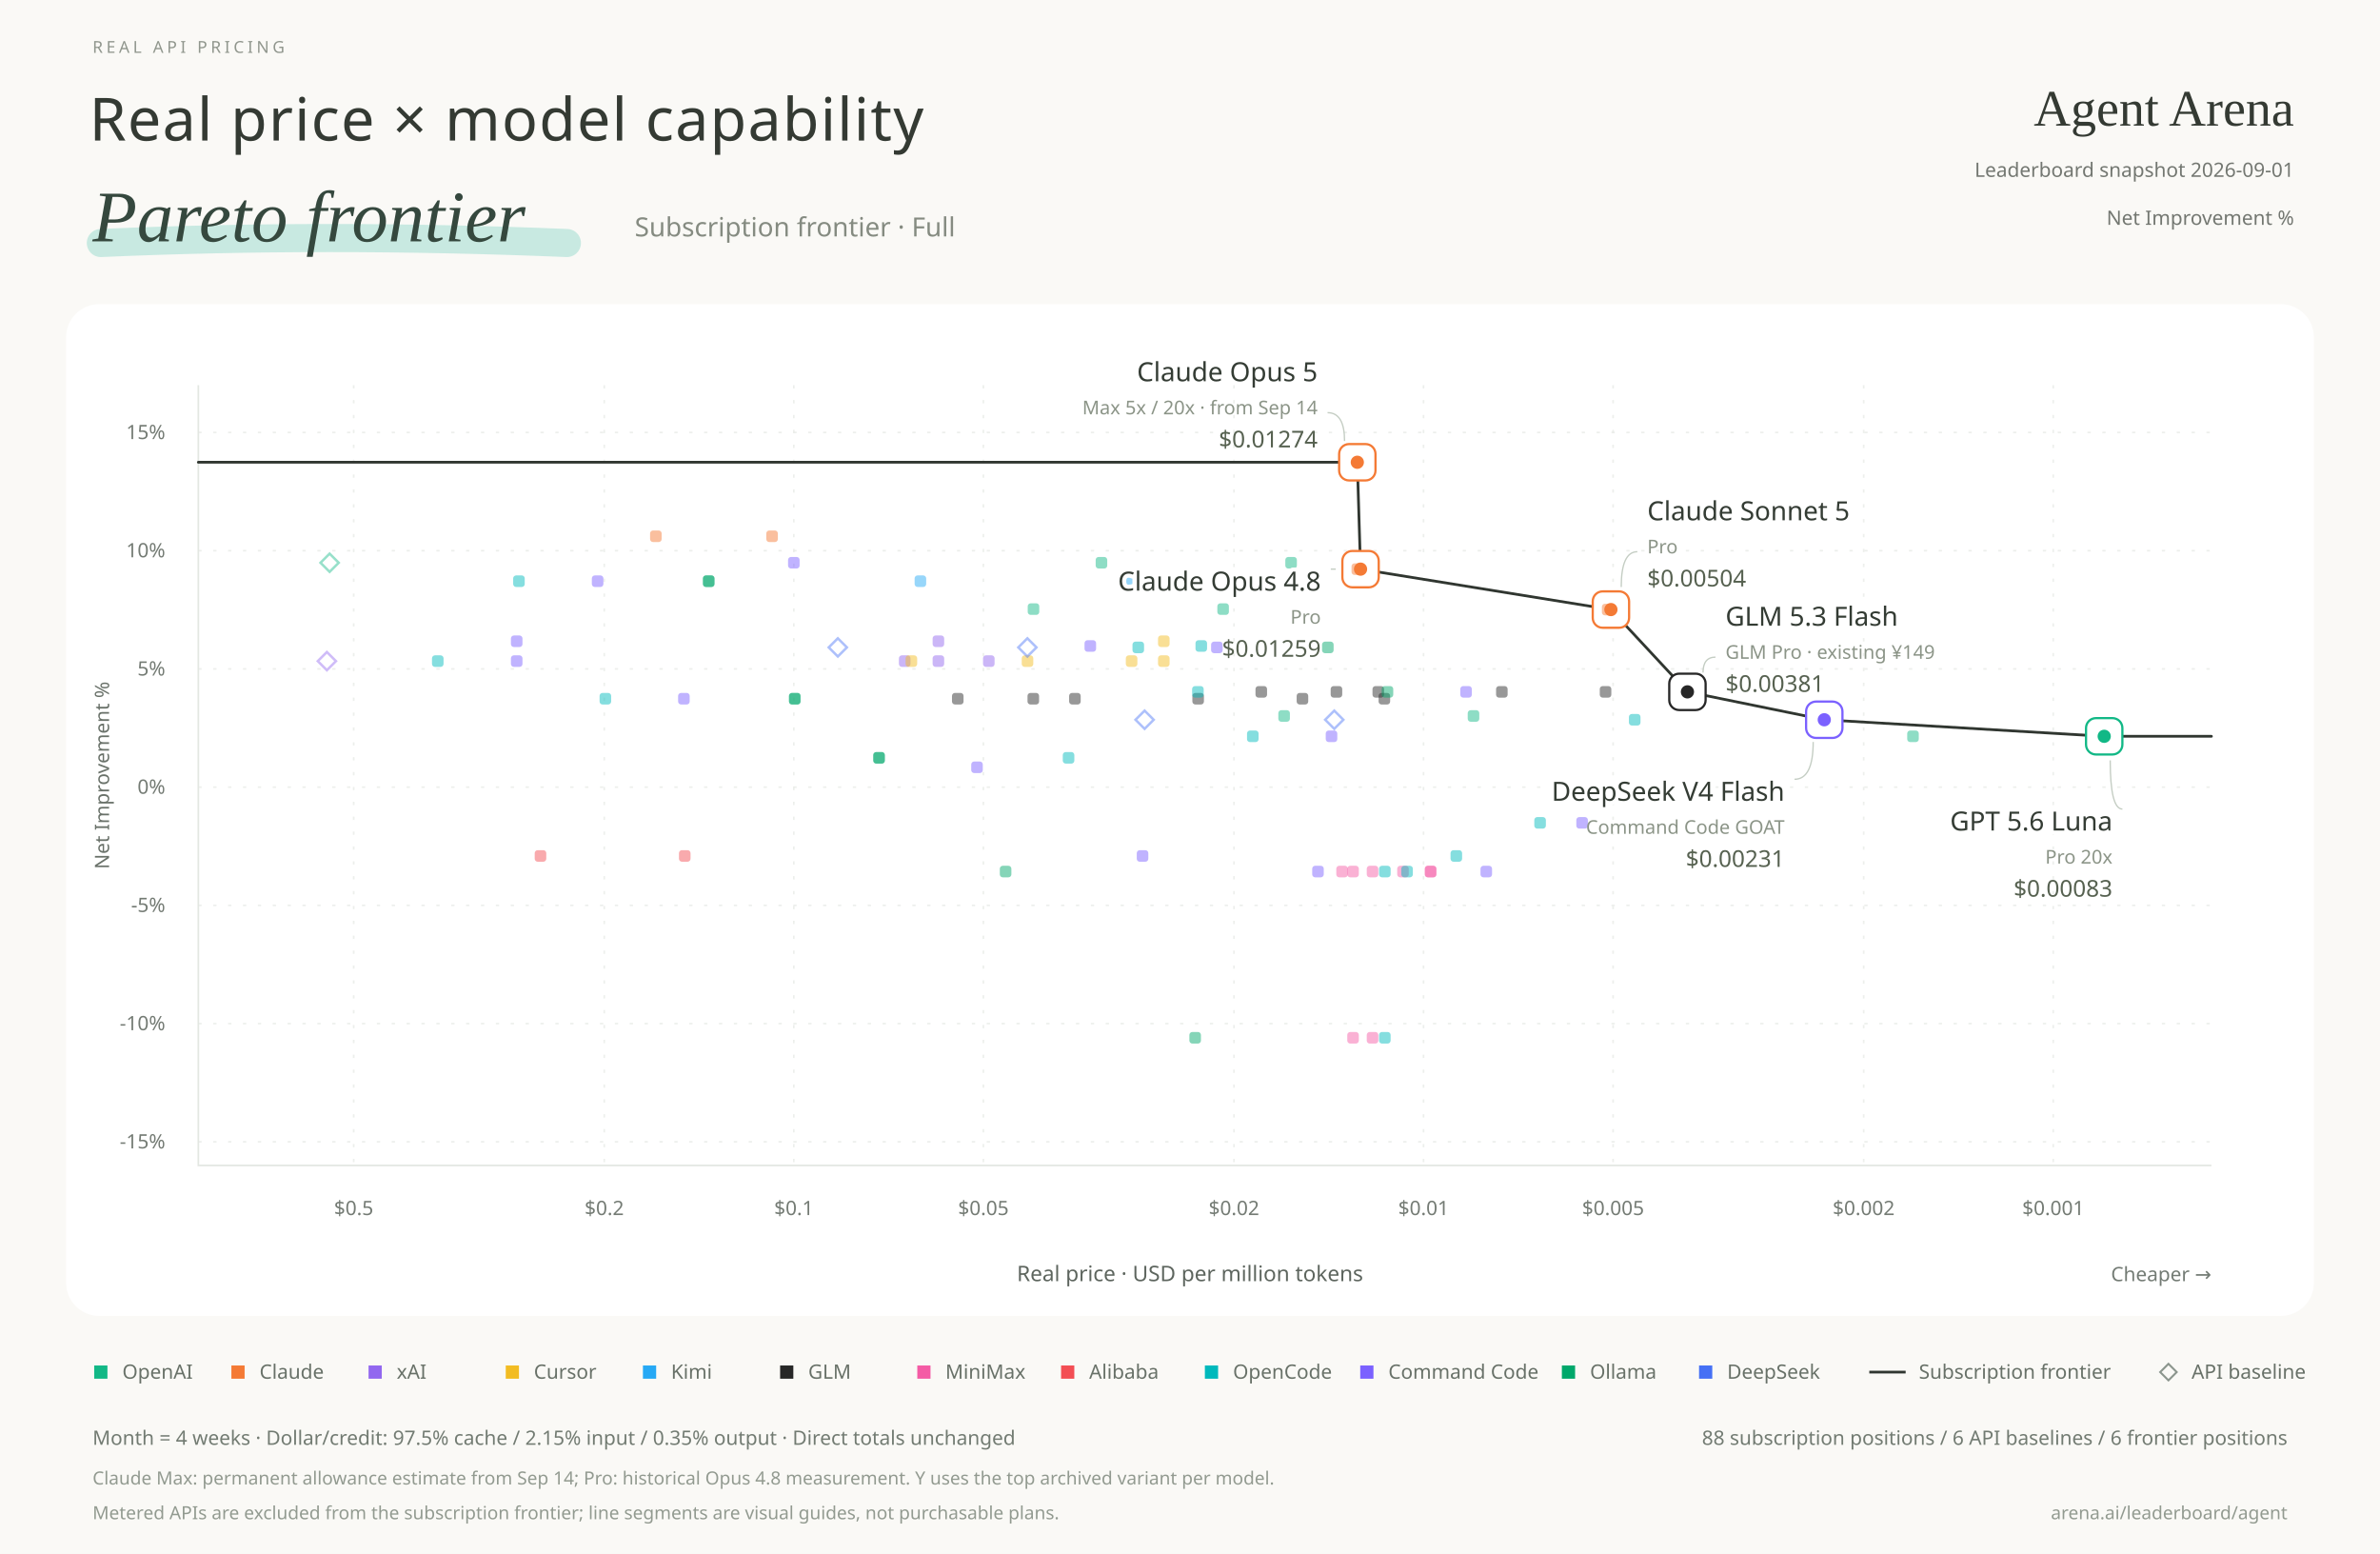
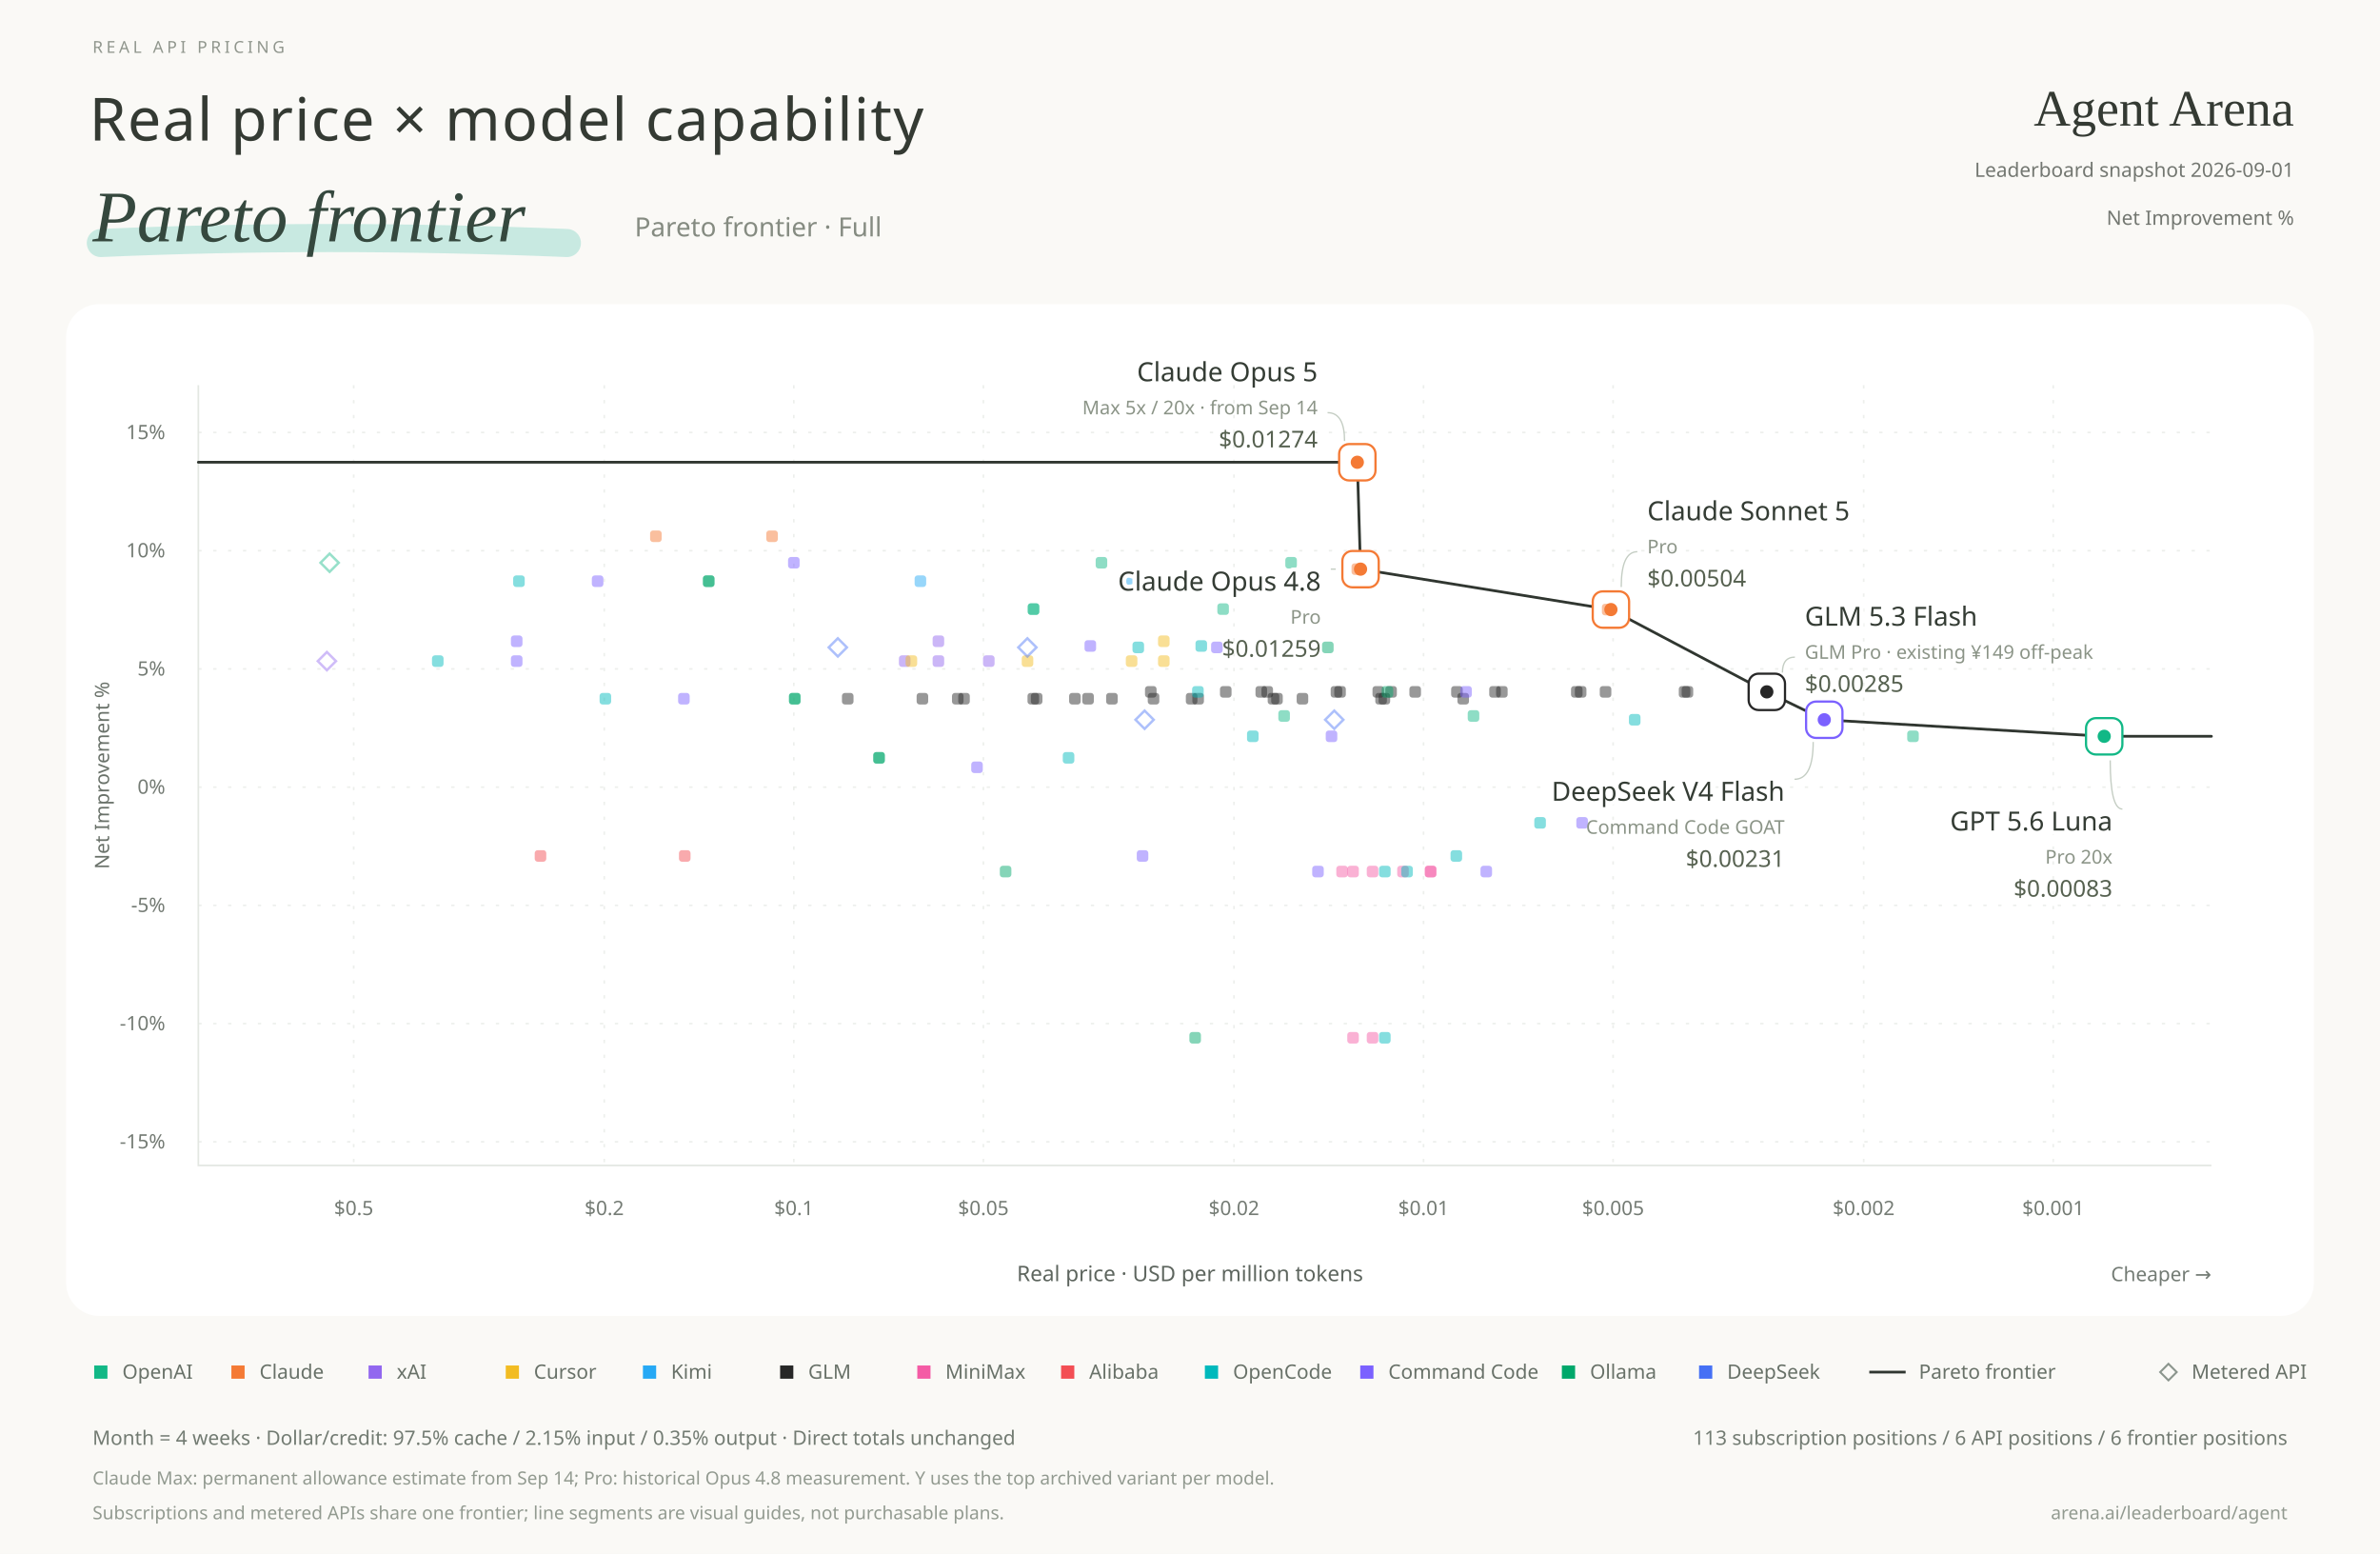
<svg xmlns="http://www.w3.org/2000/svg" width="1440" height="940" viewBox="0 0 1440 940" role="img" aria-labelledby="title desc">
  <style>text{font-family:"Microsoft YaHei","Segoe UI",sans-serif} .serif{font-family:"Times New Roman",serif} .number{font-family:"Segoe UI",sans-serif;font-variant-numeric:tabular-nums} .label-name{paint-order:stroke;stroke:#fff;stroke-width:5px;stroke-linejoin:round} .point:hover{opacity:1}</style>
  <rect width="1440" height="940" fill="#FAF9F6" />
  <text x="56.000" y="32.000" font-size="10" fill="#90968D" text-anchor="start" font-weight="400" letter-spacing="2.1">REAL API PRICING</text>
  <text x="54.000" y="85.000" font-size="36" fill="#343A33" text-anchor="start" font-weight="300" letter-spacing=".8">Real price × model capability</text>
  <path d="M61 147 Q197 141 343 147" stroke="#9FDDD0" stroke-width="17" stroke-linecap="round" opacity=".55" fill="none" />
  <text x="56.000" y="146.000" font-size="44" fill="#35483E" text-anchor="start" font-weight="400" class="serif" font-style="italic">Pareto frontier</text>
-   <text x="384.000" y="143.000" font-size="16" fill="#858B81" text-anchor="start" font-weight="300">Subscription frontier · Full</text>
+   <text x="384.000" y="143.000" font-size="16" fill="#858B81" text-anchor="start" font-weight="300">Pareto frontier · Full</text>
  <text x="1388.000" y="76.000" font-size="31" fill="#343A33" text-anchor="end" font-weight="400" class="serif">Agent Arena</text>
  <text x="1388.000" y="107.000" font-size="12" fill="#737771" text-anchor="end" font-weight="400">Leaderboard snapshot  2026-09-01</text>
  <text x="1388.000" y="136.000" font-size="12" fill="#737771" text-anchor="end" font-weight="400">Net Improvement %</text>
  <rect x="40" y="184" width="1360" height="612" rx="20" fill="#FFFFFF" />
  <path d="M1242.299 233V705" stroke="#E8EBE7" stroke-dasharray="2 7" opacity=".8" />
  <text x="1242.299" y="735.000" font-size="12" fill="#747B74" text-anchor="middle" font-weight="400" class="number">$0.001</text>
  <path d="M1127.607 233V705" stroke="#E8EBE7" stroke-dasharray="2 7" opacity=".8" />
  <text x="1127.607" y="735.000" font-size="12" fill="#747B74" text-anchor="middle" font-weight="400" class="number">$0.002</text>
  <path d="M975.991 233V705" stroke="#E8EBE7" stroke-dasharray="2 7" opacity=".8" />
  <text x="975.991" y="735.000" font-size="12" fill="#747B74" text-anchor="middle" font-weight="400" class="number">$0.005</text>
  <path d="M861.299 233V705" stroke="#E8EBE7" stroke-dasharray="2 7" opacity=".8" />
  <text x="861.299" y="735.000" font-size="12" fill="#747B74" text-anchor="middle" font-weight="400" class="number">$0.01</text>
  <path d="M746.606 233V705" stroke="#E8EBE7" stroke-dasharray="2 7" opacity=".8" />
  <text x="746.606" y="735.000" font-size="12" fill="#747B74" text-anchor="middle" font-weight="400" class="number">$0.02</text>
  <path d="M594.991 233V705" stroke="#E8EBE7" stroke-dasharray="2 7" opacity=".8" />
  <text x="594.991" y="735.000" font-size="12" fill="#747B74" text-anchor="middle" font-weight="400" class="number">$0.05</text>
  <path d="M480.299 233V705" stroke="#E8EBE7" stroke-dasharray="2 7" opacity=".8" />
  <text x="480.299" y="735.000" font-size="12" fill="#747B74" text-anchor="middle" font-weight="400" class="number">$0.1</text>
  <path d="M365.606 233V705" stroke="#E8EBE7" stroke-dasharray="2 7" opacity=".8" />
  <text x="365.606" y="735.000" font-size="12" fill="#747B74" text-anchor="middle" font-weight="400" class="number">$0.2</text>
  <path d="M213.991 233V705" stroke="#E8EBE7" stroke-dasharray="2 7" opacity=".8" />
  <text x="213.991" y="735.000" font-size="12" fill="#747B74" text-anchor="middle" font-weight="400" class="number">$0.5</text>
  <path d="M120 690.697H1338" stroke="#E8EBE7" stroke-dasharray="2 7" opacity=".8" />
  <text x="100.000" y="694.697" font-size="12" fill="#747B74" text-anchor="end" font-weight="400" class="number">-15%</text>
  <path d="M120 619.182H1338" stroke="#E8EBE7" stroke-dasharray="2 7" opacity=".8" />
  <text x="100.000" y="623.182" font-size="12" fill="#747B74" text-anchor="end" font-weight="400" class="number">-10%</text>
  <path d="M120 547.667H1338" stroke="#E8EBE7" stroke-dasharray="2 7" opacity=".8" />
  <text x="100.000" y="551.667" font-size="12" fill="#747B74" text-anchor="end" font-weight="400" class="number">-5%</text>
  <path d="M120 476.152H1338" stroke="#E8EBE7" stroke-dasharray="2 7" opacity=".8" />
  <text x="100.000" y="480.152" font-size="12" fill="#747B74" text-anchor="end" font-weight="400" class="number">0%</text>
  <path d="M120 404.636H1338" stroke="#E8EBE7" stroke-dasharray="2 7" opacity=".8" />
  <text x="100.000" y="408.636" font-size="12" fill="#747B74" text-anchor="end" font-weight="400" class="number">5%</text>
  <path d="M120 333.121H1338" stroke="#E8EBE7" stroke-dasharray="2 7" opacity=".8" />
  <text x="100.000" y="337.121" font-size="12" fill="#747B74" text-anchor="end" font-weight="400" class="number">10%</text>
  <path d="M120 261.606H1338" stroke="#E8EBE7" stroke-dasharray="2 7" opacity=".8" />
  <text x="100.000" y="265.606" font-size="12" fill="#747B74" text-anchor="end" font-weight="400" class="number">15%</text>
  <path d="M120 233V705H1338" fill="none" stroke="#E3E7E2" />
  <text x="66.000" y="469.000" font-size="12" fill="#697169" text-anchor="middle" font-weight="400" transform="rotate(-90 66 469.0)">Net Improvement %</text>
  <text x="720.000" y="775.000" font-size="13" fill="#5D655E" text-anchor="middle" font-weight="400">Real price · USD per million tokens</text>
  <text x="1338.000" y="775.000" font-size="12" fill="#737B74" text-anchor="end" font-weight="400">Cheaper →</text>
-   <path id="frontier" d="M120.000,279.628 L821.229,279.628 L823.189,344.278 L974.673,368.736 L1020.966,418.510 L1103.763,435.388 L1273.130,445.400 L1338.000,445.400" fill="none" stroke="#303630" stroke-width="1.65" stroke-linecap="round" stroke-linejoin="round" />
+   <path id="frontier" d="M120.000,279.628 L821.229,279.628 L823.189,344.278 L974.673,368.736 L1069.003,418.510 L1103.763,435.388 L1273.130,445.400 L1338.000,445.400" fill="none" stroke="#303630" stroke-width="1.65" stroke-linecap="round" stroke-linejoin="round" />
  <g class="point" data-billing="subscription" data-frontier="false" data-price="0.03247" data-score="9.49" data-x="666.424" data-y="340.416" transform="translate(666.424 340.416)">
    <rect x="-3.5" y="-3.5" width="7" height="7" rx="1.8" fill="#12B886" opacity=".48" />
  </g>
  <g class="point" data-billing="subscription" data-frontier="false" data-price="0.01623" data-score="9.49" data-x="781.167" data-y="340.416" transform="translate(781.167 340.416)">
    <rect x="-3.5" y="-3.5" width="7" height="7" rx="1.8" fill="#12B886" opacity=".48" />
  </g>
  <g class="point" data-billing="subscription" data-frontier="true" data-price="0.01259" data-score="9.22" data-x="823.189" data-y="344.278" transform="translate(823.189 344.278)">
    <rect x="-11" y="-11" width="22" height="22" rx="6" fill="#FFF" stroke="#F47A35" stroke-width="1.35" />
    <circle r="4" fill="#F47A35" />
  </g>
  <g class="point" data-billing="subscription" data-frontier="true" data-price="0.01274" data-score="13.74" data-x="821.229" data-y="279.628" transform="translate(821.229 279.628)">
    <rect x="-11" y="-11" width="22" height="22" rx="6" fill="#FFF" stroke="#F47A35" stroke-width="1.35" />
    <circle r="4" fill="#F47A35" />
  </g>
  <g class="point" data-billing="subscription" data-frontier="false" data-price="0.05894" data-score="5.33" data-x="567.772" data-y="399.916" transform="translate(567.772 399.916)">
    <rect x="-3.5" y="-3.5" width="7" height="7" rx="1.8" fill="#9267EF" opacity=".48" />
  </g>
  <g class="point" data-billing="subscription" data-frontier="false" data-price="0.04902" data-score="5.33" data-x="598.267" data-y="399.916" transform="translate(598.267 399.916)">
    <rect x="-3.5" y="-3.5" width="7" height="7" rx="1.8" fill="#9267EF" opacity=".48" />
  </g>
  <g class="point" data-billing="subscription" data-frontier="false" data-price="0.06667" data-score="5.33" data-x="547.381" data-y="399.916" transform="translate(547.381 399.916)">
    <rect x="-3.5" y="-3.5" width="7" height="7" rx="1.8" fill="#9267EF" opacity=".48" />
  </g>
  <g class="point" data-billing="subscription" data-frontier="false" data-price="0.02585" data-score="5.33" data-x="704.151" data-y="399.916" transform="translate(704.151 399.916)">
    <rect x="-3.5" y="-3.5" width="7" height="7" rx="1.8" fill="#F2BC22" opacity=".48" />
  </g>
  <g class="point" data-billing="subscription" data-frontier="false" data-price="0.06506" data-score="5.33" data-x="551.426" data-y="399.916" transform="translate(551.426 399.916)">
    <rect x="-3.5" y="-3.5" width="7" height="7" rx="1.8" fill="#F2BC22" opacity=".48" />
  </g>
  <g class="point" data-billing="subscription" data-frontier="false" data-price="0.04255" data-score="5.33" data-x="621.688" data-y="399.916" transform="translate(621.688 399.916)">
    <rect x="-3.5" y="-3.5" width="7" height="7" rx="1.8" fill="#F2BC22" opacity=".48" />
  </g>
  <g class="point" data-billing="subscription" data-frontier="false" data-price="0.02908" data-score="5.33" data-x="684.669" data-y="399.916" transform="translate(684.669 399.916)">
    <rect x="-3.5" y="-3.5" width="7" height="7" rx="1.8" fill="#F2BC22" opacity=".48" />
  </g>
  <g class="point" data-billing="subscription" data-frontier="false" data-price="0.02529" data-score="8.71" data-x="707.775" data-y="351.572" transform="translate(707.775 351.572)">
    <rect x="-3.5" y="-3.5" width="7" height="7" rx="1.8" fill="#26A9F5" opacity=".48" />
  </g>
  <g class="point" data-billing="subscription" data-frontier="false" data-price="0.06295" data-score="8.71" data-x="556.881" data-y="351.572" transform="translate(556.881 351.572)">
    <rect x="-3.5" y="-3.5" width="7" height="7" rx="1.8" fill="#26A9F5" opacity=".48" />
  </g>
  <g class="point" data-billing="subscription" data-frontier="false" data-price="0.02961" data-score="8.71" data-x="681.681" data-y="351.572" transform="translate(681.681 351.572)">
    <rect x="-3.5" y="-3.5" width="7" height="7" rx="1.8" fill="#26A9F5" opacity=".48" />
  </g>
+   <g class="point" data-billing="subscription" data-frontier="false" data-price="0.08211" data-score="3.74" data-x="512.914" data-y="422.658" transform="translate(512.914 422.658)">
+     <rect x="-3.5" y="-3.5" width="7" height="7" rx="1.8" fill="#272727" opacity=".48" />
+   </g>
  <g class="point" data-billing="subscription" data-frontier="false" data-price="0.05491" data-score="3.74" data-x="579.492" data-y="422.658" transform="translate(579.492 422.658)">
    <rect x="-3.5" y="-3.5" width="7" height="7" rx="1.8" fill="#272727" opacity=".48" />
  </g>
+   <g class="point" data-billing="subscription" data-frontier="false" data-price="0.04115" data-score="3.74" data-x="627.224" data-y="422.658" transform="translate(627.224 422.658)">
+     <rect x="-3.5" y="-3.5" width="7" height="7" rx="1.8" fill="#272727" opacity=".48" />
+   </g>
+   <g class="point" data-billing="subscription" data-frontier="false" data-price="0.02711" data-score="4.03" data-x="696.276" data-y="418.510" transform="translate(696.276 418.510)">
+     <rect x="-3.5" y="-3.5" width="7" height="7" rx="1.8" fill="#272727" opacity=".48" />
+   </g>
  <g class="point" data-billing="subscription" data-frontier="false" data-price="0.0181" data-score="4.03" data-x="763.123" data-y="418.510" transform="translate(763.123 418.510)">
    <rect x="-3.5" y="-3.5" width="7" height="7" rx="1.8" fill="#272727" opacity=".48" />
  </g>
+   <g class="point" data-billing="subscription" data-frontier="false" data-price="0.01357" data-score="4.03" data-x="810.786" data-y="418.510" transform="translate(810.786 418.510)">
+     <rect x="-3.5" y="-3.5" width="7" height="7" rx="1.8" fill="#272727" opacity=".48" />
+   </g>
+   <g class="point" data-billing="subscription" data-frontier="false" data-price="0.0341" data-score="3.74" data-x="658.319" data-y="422.658" transform="translate(658.319 422.658)">
+     <rect x="-3.5" y="-3.5" width="7" height="7" rx="1.8" fill="#272727" opacity=".48" />
+   </g>
  <g class="point" data-billing="subscription" data-frontier="false" data-price="0.0228" data-score="3.74" data-x="724.926" data-y="422.658" transform="translate(724.926 422.658)">
    <rect x="-3.5" y="-3.5" width="7" height="7" rx="1.8" fill="#272727" opacity=".48" />
  </g>
+   <g class="point" data-billing="subscription" data-frontier="false" data-price="0.01709" data-score="3.74" data-x="772.624" data-y="422.658" transform="translate(772.624 422.658)">
+     <rect x="-3.5" y="-3.5" width="7" height="7" rx="1.8" fill="#272727" opacity=".48" />
+   </g>
+   <g class="point" data-billing="subscription" data-frontier="false" data-price="0.01126" data-score="4.03" data-x="841.663" data-y="418.510" transform="translate(841.663 418.510)">
+     <rect x="-3.5" y="-3.5" width="7" height="7" rx="1.8" fill="#272727" opacity=".48" />
+   </g>
  <g class="point" data-billing="subscription" data-frontier="false" data-price="0.00751" data-score="4.03" data-x="908.680" data-y="418.510" transform="translate(908.680 418.510)">
    <rect x="-3.5" y="-3.5" width="7" height="7" rx="1.8" fill="#272727" opacity=".48" />
  </g>
+   <g class="point" data-billing="subscription" data-frontier="false" data-price="0.00563" data-score="4.03" data-x="956.355" data-y="418.510" transform="translate(956.355 418.510)">
+     <rect x="-3.5" y="-3.5" width="7" height="7" rx="1.8" fill="#272727" opacity=".48" />
+   </g>
+   <g class="point" data-billing="subscription" data-frontier="false" data-price="0.06249" data-score="3.74" data-x="558.095" data-y="422.658" transform="translate(558.095 422.658)">
+     <rect x="-3.5" y="-3.5" width="7" height="7" rx="1.8" fill="#272727" opacity=".48" />
+   </g>
  <g class="point" data-billing="subscription" data-frontier="false" data-price="0.04166" data-score="3.74" data-x="625.186" data-y="422.658" transform="translate(625.186 422.658)">
    <rect x="-3.5" y="-3.5" width="7" height="7" rx="1.8" fill="#272727" opacity=".48" />
  </g>
+   <g class="point" data-billing="subscription" data-frontier="false" data-price="0.03125" data-score="3.74" data-x="672.761" data-y="422.658" transform="translate(672.761 422.658)">
+     <rect x="-3.5" y="-3.5" width="7" height="7" rx="1.8" fill="#272727" opacity=".48" />
+   </g>
+   <g class="point" data-billing="subscription" data-frontier="false" data-price="0.02061" data-score="4.03" data-x="741.635" data-y="418.510" transform="translate(741.635 418.510)">
+     <rect x="-3.5" y="-3.5" width="7" height="7" rx="1.8" fill="#272727" opacity=".48" />
+   </g>
  <g class="point" data-billing="subscription" data-frontier="false" data-price="0.01375" data-score="4.03" data-x="808.606" data-y="418.510" transform="translate(808.606 418.510)">
    <rect x="-3.5" y="-3.5" width="7" height="7" rx="1.8" fill="#272727" opacity=".48" />
  </g>
+   <g class="point" data-billing="subscription" data-frontier="false" data-price="0.01031" data-score="4.03" data-x="856.247" data-y="418.510" transform="translate(856.247 418.510)">
+     <rect x="-3.5" y="-3.5" width="7" height="7" rx="1.8" fill="#272727" opacity=".48" />
+   </g>
+   <g class="point" data-billing="subscription" data-frontier="false" data-price="0.01731" data-score="3.74" data-x="770.508" data-y="422.658" transform="translate(770.508 422.658)">
+     <rect x="-3.5" y="-3.5" width="7" height="7" rx="1.8" fill="#272727" opacity=".48" />
+   </g>
  <g class="point" data-billing="subscription" data-frontier="false" data-price="0.01154" data-score="3.74" data-x="837.598" data-y="422.658" transform="translate(837.598 422.658)">
    <rect x="-3.5" y="-3.5" width="7" height="7" rx="1.8" fill="#272727" opacity=".48" />
  </g>
-   <g class="point" data-billing="subscription" data-frontier="true" data-price="0.00381" data-score="4.03" data-x="1020.966" data-y="418.510" transform="translate(1020.966 418.510)">
+   <g class="point" data-billing="subscription" data-frontier="false" data-price="0.00865" data-score="3.74" data-x="885.296" data-y="422.658" transform="translate(885.296 422.658)">
+     <rect x="-3.5" y="-3.5" width="7" height="7" rx="1.8" fill="#272727" opacity=".48" />
+   </g>
+   <g class="point" data-billing="subscription" data-frontier="false" data-price="0.00571" data-score="4.03" data-x="954.021" data-y="418.510" transform="translate(954.021 418.510)">
+     <rect x="-3.5" y="-3.5" width="7" height="7" rx="1.8" fill="#272727" opacity=".48" />
+   </g>
+   <g class="point" data-billing="subscription" data-frontier="false" data-price="0.00381" data-score="4.03" data-x="1020.966" data-y="418.510" transform="translate(1020.966 418.510)">
+     <rect x="-3.5" y="-3.5" width="7" height="7" rx="1.8" fill="#272727" opacity=".48" />
+   </g>
+   <g class="point" data-billing="subscription" data-frontier="true" data-price="0.00285" data-score="4.03" data-x="1069.003" data-y="418.510" transform="translate(1069.003 418.510)">
    <rect x="-11" y="-11" width="22" height="22" rx="6" fill="#FFF" stroke="#272727" stroke-width="1.35" />
    <circle r="4" fill="#272727" />
  </g>
+   <g class="point" data-billing="subscription" data-frontier="false" data-price="0.05367" data-score="3.74" data-x="583.271" data-y="422.658" transform="translate(583.271 422.658)">
+     <rect x="-3.5" y="-3.5" width="7" height="7" rx="1.8" fill="#272727" opacity=".48" />
+   </g>
  <g class="point" data-billing="subscription" data-frontier="false" data-price="0.03578" data-score="3.74" data-x="650.362" data-y="422.658" transform="translate(650.362 422.658)">
    <rect x="-3.5" y="-3.5" width="7" height="7" rx="1.8" fill="#272727" opacity=".48" />
  </g>
+   <g class="point" data-billing="subscription" data-frontier="false" data-price="0.02684" data-score="3.74" data-x="697.933" data-y="422.658" transform="translate(697.933 422.658)">
+     <rect x="-3.5" y="-3.5" width="7" height="7" rx="1.8" fill="#272727" opacity=".48" />
+   </g>
+   <g class="point" data-billing="subscription" data-frontier="false" data-price="0.01771" data-score="4.03" data-x="766.728" data-y="418.510" transform="translate(766.728 418.510)">
+     <rect x="-3.5" y="-3.5" width="7" height="7" rx="1.8" fill="#272727" opacity=".48" />
+   </g>
  <g class="point" data-billing="subscription" data-frontier="false" data-price="0.0118" data-score="4.03" data-x="833.912" data-y="418.510" transform="translate(833.912 418.510)">
    <rect x="-3.5" y="-3.5" width="7" height="7" rx="1.8" fill="#272727" opacity=".48" />
  </g>
+   <g class="point" data-billing="subscription" data-frontier="false" data-price="0.00885" data-score="4.03" data-x="881.513" data-y="418.510" transform="translate(881.513 418.510)">
+     <rect x="-3.5" y="-3.5" width="7" height="7" rx="1.8" fill="#272727" opacity=".48" />
+   </g>
+   <g class="point" data-billing="subscription" data-frontier="false" data-price="0.02335" data-score="3.74" data-x="720.981" data-y="422.658" transform="translate(720.981 422.658)">
+     <rect x="-3.5" y="-3.5" width="7" height="7" rx="1.8" fill="#272727" opacity=".48" />
+   </g>
  <g class="point" data-billing="subscription" data-frontier="false" data-price="0.01557" data-score="3.74" data-x="788.037" data-y="422.658" transform="translate(788.037 422.658)">
    <rect x="-3.5" y="-3.5" width="7" height="7" rx="1.8" fill="#272727" opacity=".48" />
  </g>
+   <g class="point" data-billing="subscription" data-frontier="false" data-price="0.01168" data-score="3.74" data-x="835.603" data-y="422.658" transform="translate(835.603 422.658)">
+     <rect x="-3.5" y="-3.5" width="7" height="7" rx="1.8" fill="#272727" opacity=".48" />
+   </g>
+   <g class="point" data-billing="subscription" data-frontier="false" data-price="0.0077" data-score="4.03" data-x="904.546" data-y="418.510" transform="translate(904.546 418.510)">
+     <rect x="-3.5" y="-3.5" width="7" height="7" rx="1.8" fill="#272727" opacity=".48" />
+   </g>
  <g class="point" data-billing="subscription" data-frontier="false" data-price="0.00514" data-score="4.03" data-x="971.422" data-y="418.510" transform="translate(971.422 418.510)">
+     <rect x="-3.5" y="-3.5" width="7" height="7" rx="1.8" fill="#272727" opacity=".48" />
+   </g>
+   <g class="point" data-billing="subscription" data-frontier="false" data-price="0.00385" data-score="4.03" data-x="1019.238" data-y="418.510" transform="translate(1019.238 418.510)">
    <rect x="-3.5" y="-3.5" width="7" height="7" rx="1.8" fill="#272727" opacity=".48" />
  </g>
  <g class="point" data-billing="subscription" data-frontier="false" data-price="0.01205" data-score="-3.57" data-x="830.443" data-y="527.213" transform="translate(830.443 527.213)">
    <rect x="-3.5" y="-3.5" width="7" height="7" rx="1.8" fill="#F45BA5" opacity=".48" />
  </g>
  <g class="point" data-billing="subscription" data-frontier="false" data-price="0.00975" data-score="-3.57" data-x="865.488" data-y="527.213" transform="translate(865.488 527.213)">
    <rect x="-3.5" y="-3.5" width="7" height="7" rx="1.8" fill="#F45BA5" opacity=".48" />
  </g>
  <g class="point" data-billing="subscription" data-frontier="false" data-price="0.00974" data-score="-3.57" data-x="865.658" data-y="527.213" transform="translate(865.658 527.213)">
    <rect x="-3.5" y="-3.5" width="7" height="7" rx="1.8" fill="#F45BA5" opacity=".48" />
  </g>
  <g class="point" data-billing="subscription" data-frontier="false" data-price="0.01294" data-score="-3.57" data-x="818.652" data-y="527.213" transform="translate(818.652 527.213)">
    <rect x="-3.5" y="-3.5" width="7" height="7" rx="1.8" fill="#F45BA5" opacity=".48" />
  </g>
  <g class="point" data-billing="subscription" data-frontier="false" data-price="0.01078" data-score="-3.57" data-x="848.871" data-y="527.213" transform="translate(848.871 527.213)">
    <rect x="-3.5" y="-3.5" width="7" height="7" rx="1.8" fill="#F45BA5" opacity=".48" />
  </g>
  <g class="point" data-billing="subscription" data-frontier="false" data-price="0.01347" data-score="-3.57" data-x="812.010" data-y="527.213" transform="translate(812.010 527.213)">
    <rect x="-3.5" y="-3.5" width="7" height="7" rx="1.8" fill="#F45BA5" opacity=".48" />
  </g>
  <g class="point" data-billing="subscription" data-frontier="false" data-price="0.14901" data-score="-2.91" data-x="414.304" data-y="517.773" transform="translate(414.304 517.773)">
    <rect x="-3.5" y="-3.5" width="7" height="7" rx="1.8" fill="#F34E54" opacity=".48" />
  </g>
  <g class="point" data-billing="subscription" data-frontier="false" data-price="0.25253" data-score="-2.91" data-x="327.017" data-y="517.773" transform="translate(327.017 517.773)">
    <rect x="-3.5" y="-3.5" width="7" height="7" rx="1.8" fill="#F34E54" opacity=".48" />
  </g>
  <g class="point" data-billing="subscription" data-frontier="false" data-price="0.36765" data-score="5.33" data-x="264.868" data-y="399.916" transform="translate(264.868 399.916)">
    <rect x="-3.5" y="-3.5" width="7" height="7" rx="1.8" fill="#00B9BC" opacity=".48" />
  </g>
  <g class="point" data-billing="subscription" data-frontier="false" data-price="0.01867" data-score="2.15" data-x="757.993" data-y="445.400" transform="translate(757.993 445.400)">
    <rect x="-3.5" y="-3.5" width="7" height="7" rx="1.8" fill="#00B9BC" opacity=".48" />
  </g>
  <g class="point" data-billing="subscription" data-frontier="false" data-price="0.02282" data-score="4.03" data-x="724.781" data-y="418.510" transform="translate(724.781 418.510)">
    <rect x="-3.5" y="-3.5" width="7" height="7" rx="1.8" fill="#00B9BC" opacity=".48" />
  </g>
  <g class="point" data-billing="subscription" data-frontier="false" data-price="0.1992" data-score="3.74" data-x="366.269" data-y="422.658" transform="translate(366.269 422.658)">
    <rect x="-3.5" y="-3.5" width="7" height="7" rx="1.8" fill="#00B9BC" opacity=".48" />
  </g>
  <g class="point" data-billing="subscription" data-frontier="false" data-price="0.27322" data-score="8.71" data-x="313.987" data-y="351.572" transform="translate(313.987 351.572)">
    <rect x="-3.5" y="-3.5" width="7" height="7" rx="1.8" fill="#00B9BC" opacity=".48" />
  </g>
  <g class="point" data-billing="subscription" data-frontier="false" data-price="0.03662" data-score="1.24" data-x="646.522" data-y="458.416" transform="translate(646.522 458.416)">
    <rect x="-3.5" y="-3.5" width="7" height="7" rx="1.8" fill="#00B9BC" opacity=".48" />
  </g>
  <g class="point" data-billing="subscription" data-frontier="false" data-price="0.01062" data-score="-3.57" data-x="851.345" data-y="527.213" transform="translate(851.345 527.213)">
    <rect x="-3.5" y="-3.5" width="7" height="7" rx="1.8" fill="#00B9BC" opacity=".48" />
  </g>
  <g class="point" data-billing="subscription" data-frontier="false" data-price="0.01152" data-score="-3.57" data-x="837.885" data-y="527.213" transform="translate(837.885 527.213)">
    <rect x="-3.5" y="-3.5" width="7" height="7" rx="1.8" fill="#00B9BC" opacity=".48" />
  </g>
  <g class="point" data-billing="subscription" data-frontier="false" data-price="0.01152" data-score="-10.6" data-x="837.885" data-y="627.764" transform="translate(837.885 627.764)">
    <rect x="-3.5" y="-3.5" width="7" height="7" rx="1.8" fill="#00B9BC" opacity=".48" />
  </g>
  <g class="point" data-billing="subscription" data-frontier="false" data-price="0.00887" data-score="-2.91" data-x="881.140" data-y="517.773" transform="translate(881.140 517.773)">
    <rect x="-3.5" y="-3.5" width="7" height="7" rx="1.8" fill="#00B9BC" opacity=".48" />
  </g>
  <g class="point" data-billing="subscription" data-frontier="false" data-price="0.02838" data-score="5.91" data-x="688.701" data-y="391.621" transform="translate(688.701 391.621)">
    <rect x="-3.5" y="-3.5" width="7" height="7" rx="1.8" fill="#00B9BC" opacity=".48" />
  </g>
  <g class="point" data-billing="subscription" data-frontier="false" data-price="0.00462" data-score="2.85" data-x="989.070" data-y="435.388" transform="translate(989.070 435.388)">
    <rect x="-3.5" y="-3.5" width="7" height="7" rx="1.8" fill="#00B9BC" opacity=".48" />
  </g>
  <g class="point" data-billing="subscription" data-frontier="false" data-price="0.02254" data-score="5.97" data-x="726.823" data-y="390.762" transform="translate(726.823 390.762)">
    <rect x="-3.5" y="-3.5" width="7" height="7" rx="1.8" fill="#00B9BC" opacity=".48" />
  </g>
  <g class="point" data-billing="subscription" data-frontier="false" data-price="0.00653" data-score="-1.51" data-x="931.817" data-y="497.749" transform="translate(931.817 497.749)">
    <rect x="-3.5" y="-3.5" width="7" height="7" rx="1.8" fill="#00B9BC" opacity=".48" />
  </g>
  <g class="point" data-billing="subscription" data-frontier="false" data-price="0.1" data-score="9.49" data-x="480.299" data-y="340.416" transform="translate(480.299 340.416)">
    <rect x="-3.5" y="-3.5" width="7" height="7" rx="1.8" fill="#7B61FF" opacity=".48" />
  </g>
  <g class="point" data-billing="subscription" data-frontier="false" data-price="0.0056" data-score="-1.51" data-x="957.239" data-y="497.749" transform="translate(957.239 497.749)">
    <rect x="-3.5" y="-3.5" width="7" height="7" rx="1.8" fill="#7B61FF" opacity=".48" />
  </g>
  <g class="point" data-billing="subscription" data-frontier="true" data-price="0.00231" data-score="2.85" data-x="1103.763" data-y="435.388" transform="translate(1103.763 435.388)">
    <rect x="-11" y="-11" width="22" height="22" rx="6" fill="#FFF" stroke="#7B61FF" stroke-width="1.35" />
    <circle r="4" fill="#7B61FF" />
  </g>
  <g class="point" data-billing="subscription" data-frontier="false" data-price="0.01471" data-score="-3.57" data-x="797.438" data-y="527.213" transform="translate(797.438 527.213)">
    <rect x="-3.5" y="-3.5" width="7" height="7" rx="1.8" fill="#7B61FF" opacity=".48" />
  </g>
  <g class="point" data-billing="subscription" data-frontier="false" data-price="0.00856" data-score="4.03" data-x="887.026" data-y="418.510" transform="translate(887.026 418.510)">
    <rect x="-3.5" y="-3.5" width="7" height="7" rx="1.8" fill="#7B61FF" opacity=".48" />
  </g>
  <g class="point" data-billing="subscription" data-frontier="false" data-price="0.02794" data-score="-2.91" data-x="691.287" data-y="517.773" transform="translate(691.287 517.773)">
    <rect x="-3.5" y="-3.5" width="7" height="7" rx="1.8" fill="#7B61FF" opacity=".48" />
  </g>
  <g class="point" data-billing="subscription" data-frontier="false" data-price="0.02129" data-score="5.91" data-x="736.264" data-y="391.621" transform="translate(736.264 391.621)">
    <rect x="-3.5" y="-3.5" width="7" height="7" rx="1.8" fill="#7B61FF" opacity=".48" />
  </g>
  <g class="point" data-billing="subscription" data-frontier="false" data-price="0.014" data-score="2.15" data-x="805.624" data-y="445.400" transform="translate(805.624 445.400)">
    <rect x="-3.5" y="-3.5" width="7" height="7" rx="1.8" fill="#7B61FF" opacity=".48" />
  </g>
  <g class="point" data-billing="subscription" data-frontier="false" data-price="0.00795" data-score="-3.57" data-x="899.259" data-y="527.213" transform="translate(899.259 527.213)">
    <rect x="-3.5" y="-3.5" width="7" height="7" rx="1.8" fill="#7B61FF" opacity=".48" />
  </g>
  <g class="point" data-billing="subscription" data-frontier="false" data-price="0.03382" data-score="5.97" data-x="659.684" data-y="390.762" transform="translate(659.684 390.762)">
    <rect x="-3.5" y="-3.5" width="7" height="7" rx="1.8" fill="#7B61FF" opacity=".48" />
  </g>
  <g class="point" data-billing="subscription" data-frontier="false" data-price="0.14948" data-score="3.74" data-x="413.783" data-y="422.658" transform="translate(413.783 422.658)">
    <rect x="-3.5" y="-3.5" width="7" height="7" rx="1.8" fill="#7B61FF" opacity=".48" />
  </g>
  <g class="point" data-billing="subscription" data-frontier="false" data-price="0.20492" data-score="8.71" data-x="361.585" data-y="351.572" transform="translate(361.585 351.572)">
    <rect x="-3.5" y="-3.5" width="7" height="7" rx="1.8" fill="#7B61FF" opacity=".48" />
  </g>
  <g class="point" data-billing="subscription" data-frontier="false" data-price="0.27548" data-score="6.17" data-x="312.624" data-y="387.902" transform="translate(312.624 387.902)">
    <rect x="-3.5" y="-3.5" width="7" height="7" rx="1.8" fill="#7B61FF" opacity=".48" />
  </g>
  <g class="point" data-billing="subscription" data-frontier="false" data-price="0.27548" data-score="5.33" data-x="312.624" data-y="399.916" transform="translate(312.624 399.916)">
    <rect x="-3.5" y="-3.5" width="7" height="7" rx="1.8" fill="#7B61FF" opacity=".48" />
  </g>
  <g class="point" data-billing="subscription" data-frontier="false" data-price="0.05118" data-score="0.84" data-x="591.132" data-y="464.137" transform="translate(591.132 464.137)">
    <rect x="-3.5" y="-3.5" width="7" height="7" rx="1.8" fill="#7B61FF" opacity=".48" />
  </g>
  <g class="point" data-billing="subscription" data-frontier="false" data-price="0.01419" data-score="5.91" data-x="803.394" data-y="391.621" transform="translate(803.394 391.621)">
    <rect x="-3.5" y="-3.5" width="7" height="7" rx="1.8" fill="#00A86B" opacity=".48" />
  </g>
  <g class="point" data-billing="subscription" data-frontier="false" data-price="0.09965" data-score="3.74" data-x="480.879" data-y="422.658" transform="translate(480.879 422.658)">
    <rect x="-3.5" y="-3.5" width="7" height="7" rx="1.8" fill="#00A86B" opacity=".48" />
  </g>
  <g class="point" data-billing="subscription" data-frontier="false" data-price="0.01141" data-score="4.03" data-x="839.473" data-y="418.510" transform="translate(839.473 418.510)">
    <rect x="-3.5" y="-3.5" width="7" height="7" rx="1.8" fill="#00A86B" opacity=".48" />
  </g>
  <g class="point" data-billing="subscription" data-frontier="false" data-price="0.13652" data-score="8.71" data-x="428.789" data-y="351.572" transform="translate(428.789 351.572)">
    <rect x="-3.5" y="-3.5" width="7" height="7" rx="1.8" fill="#00A86B" opacity=".48" />
  </g>
  <g class="point" data-billing="subscription" data-frontier="false" data-price="0.07323" data-score="1.24" data-x="531.852" data-y="458.416" transform="translate(531.852 458.416)">
    <rect x="-3.5" y="-3.5" width="7" height="7" rx="1.8" fill="#00A86B" opacity=".48" />
  </g>
  <g class="point" data-billing="subscription" data-frontier="false" data-price="0.0461" data-score="-3.57" data-x="608.429" data-y="527.213" transform="translate(608.429 527.213)">
    <rect x="-3.5" y="-3.5" width="7" height="7" rx="1.8" fill="#00A86B" opacity=".48" />
  </g>
  <g class="point" data-billing="subscription" data-frontier="false" data-price="0.02305" data-score="-10.6" data-x="723.121" data-y="627.764" transform="translate(723.121 627.764)">
    <rect x="-3.5" y="-3.5" width="7" height="7" rx="1.8" fill="#00A86B" opacity=".48" />
  </g>
  <g class="point" data-billing="subscription" data-frontier="false" data-price="0.09967" data-score="3.74" data-x="480.846" data-y="422.658" transform="translate(480.846 422.658)">
    <rect x="-3.5" y="-3.5" width="7" height="7" rx="1.8" fill="#00A86B" opacity=".48" />
  </g>
  <g class="point" data-billing="subscription" data-frontier="false" data-price="0.1365" data-score="8.71" data-x="428.813" data-y="351.572" transform="translate(428.813 351.572)">
    <rect x="-3.5" y="-3.5" width="7" height="7" rx="1.8" fill="#00A86B" opacity=".48" />
  </g>
  <g class="point" data-billing="subscription" data-frontier="false" data-price="0.07322" data-score="1.24" data-x="531.875" data-y="458.416" transform="translate(531.875 458.416)">
    <rect x="-3.5" y="-3.5" width="7" height="7" rx="1.8" fill="#00A86B" opacity=".48" />
  </g>
  <g class="point" data-billing="subscription" data-frontier="false" data-price="0.01665" data-score="3.01" data-x="776.940" data-y="433.099" transform="translate(776.940 433.099)">
    <rect x="-3.5" y="-3.5" width="7" height="7" rx="1.8" fill="#12B886" opacity=".48" />
  </g>
  <g class="point" data-billing="subscription" data-frontier="false" data-price="0.00167" data-score="2.15" data-x="1157.444" data-y="445.400" transform="translate(1157.444 445.400)">
    <rect x="-3.5" y="-3.5" width="7" height="7" rx="1.8" fill="#12B886" opacity=".48" />
  </g>
+   <g class="point" data-billing="subscription" data-frontier="false" data-price="0.04162" data-score="7.53" data-x="625.345" data-y="368.450" transform="translate(625.345 368.450)">
+     <rect x="-3.5" y="-3.5" width="7" height="7" rx="1.8" fill="#12B886" opacity=".48" />
+   </g>
  <g class="point" data-billing="subscription" data-frontier="false" data-price="0.04163" data-score="7.53" data-x="625.305" data-y="368.450" transform="translate(625.305 368.450)">
    <rect x="-3.5" y="-3.5" width="7" height="7" rx="1.8" fill="#12B886" opacity=".48" />
  </g>
  <g class="point" data-billing="subscription" data-frontier="false" data-price="0.00833" data-score="3.01" data-x="891.533" data-y="433.099" transform="translate(891.533 433.099)">
    <rect x="-3.5" y="-3.5" width="7" height="7" rx="1.8" fill="#12B886" opacity=".48" />
  </g>
  <g class="point" data-billing="subscription" data-frontier="true" data-price="0.00083" data-score="2.15" data-x="1273.130" data-y="445.400" transform="translate(1273.130 445.400)">
    <rect x="-11" y="-11" width="22" height="22" rx="6" fill="#FFF" stroke="#12B886" stroke-width="1.35" />
    <circle r="4" fill="#12B886" />
  </g>
  <g class="point" data-billing="subscription" data-frontier="false" data-price="0.02081" data-score="7.53" data-x="740.037" data-y="368.450" transform="translate(740.037 368.450)">
    <rect x="-3.5" y="-3.5" width="7" height="7" rx="1.8" fill="#12B886" opacity=".48" />
  </g>
  <g class="point" data-billing="subscription" data-frontier="true" data-price="0.00504" data-score="7.51" data-x="974.673" data-y="368.736" transform="translate(974.673 368.736)">
    <rect x="-11" y="-11" width="22" height="22" rx="6" fill="#FFF" stroke="#F47A35" stroke-width="1.35" />
    <circle r="4" fill="#F47A35" />
  </g>
  <g class="point" data-billing="subscription" data-frontier="false" data-price="0.0051" data-score="7.51" data-x="972.715" data-y="368.736" transform="translate(972.715 368.736)">
    <rect x="-3.5" y="-3.5" width="7" height="7" rx="1.8" fill="#F47A35" opacity=".48" />
  </g>
  <g class="point" data-billing="subscription" data-frontier="false" data-price="0.01274" data-score="9.22" data-x="821.229" data-y="344.278" transform="translate(821.229 344.278)">
    <rect x="-3.5" y="-3.5" width="7" height="7" rx="1.8" fill="#F47A35" opacity=".48" />
  </g>
-   <g class="point" data-billing="subscription" data-frontier="false" data-price="0.16561" data-score="10.61" data-x="396.827" data-y="324.396" transform="translate(396.827 324.396)">
+   <g class="point" data-billing="subscription" data-frontier="false" data-price="0.1656" data-score="10.61" data-x="396.837" data-y="324.396" transform="translate(396.837 324.396)">
    <rect x="-3.5" y="-3.5" width="7" height="7" rx="1.8" fill="#F47A35" opacity=".48" />
  </g>
  <g class="point" data-billing="subscription" data-frontier="false" data-price="0.10828" data-score="10.61" data-x="467.136" data-y="324.396" transform="translate(467.136 324.396)">
    <rect x="-3.5" y="-3.5" width="7" height="7" rx="1.8" fill="#F47A35" opacity=".48" />
  </g>
  <g class="point" data-billing="subscription" data-frontier="false" data-price="0.02585" data-score="6.17" data-x="704.151" data-y="387.902" transform="translate(704.151 387.902)">
    <rect x="-3.5" y="-3.5" width="7" height="7" rx="1.8" fill="#F2BC22" opacity=".48" />
  </g>
  <g class="point" data-billing="subscription" data-frontier="false" data-price="0.05894" data-score="6.17" data-x="567.772" data-y="387.902" transform="translate(567.772 387.902)">
    <rect x="-3.5" y="-3.5" width="7" height="7" rx="1.8" fill="#9267EF" opacity=".48" />
  </g>
  <g class="point" data-billing="subscription" data-frontier="false" data-price="0.01205" data-score="-10.6" data-x="830.443" data-y="627.764" transform="translate(830.443 627.764)">
    <rect x="-3.5" y="-3.5" width="7" height="7" rx="1.8" fill="#F45BA5" opacity=".48" />
  </g>
  <g class="point" data-billing="subscription" data-frontier="false" data-price="0.01294" data-score="-10.6" data-x="818.652" data-y="627.764" transform="translate(818.652 627.764)">
    <rect x="-3.5" y="-3.5" width="7" height="7" rx="1.8" fill="#F45BA5" opacity=".48" />
  </g>
  <g class="point" data-billing="metered" data-frontier="false" data-price="0.01386" data-score="2.85" data-x="807.287" data-y="435.388" transform="translate(807.287 435.388)">
    <path d="M0 -5.5L5.5 0 0 5.5 -5.5 0Z" fill="white" stroke="#4570F5" stroke-width="1.5" opacity=".44" />
  </g>
  <g class="point" data-billing="metered" data-frontier="false" data-price="0.02773" data-score="2.85" data-x="692.535" data-y="435.388" transform="translate(692.535 435.388)">
    <path d="M0 -5.5L5.5 0 0 5.5 -5.5 0Z" fill="white" stroke="#4570F5" stroke-width="1.5" opacity=".44" />
  </g>
  <g class="point" data-billing="metered" data-frontier="false" data-price="0.04257" data-score="5.91" data-x="621.610" data-y="391.621" transform="translate(621.610 391.621)">
    <path d="M0 -5.5L5.5 0 0 5.5 -5.5 0Z" fill="white" stroke="#4570F5" stroke-width="1.5" opacity=".44" />
  </g>
  <g class="point" data-billing="metered" data-frontier="false" data-price="0.08514" data-score="5.91" data-x="506.918" data-y="391.621" transform="translate(506.918 391.621)">
    <path d="M0 -5.5L5.5 0 0 5.5 -5.5 0Z" fill="white" stroke="#4570F5" stroke-width="1.5" opacity=".44" />
  </g>
  <g class="point" data-billing="metered" data-frontier="false" data-price="0.546" data-score="9.49" data-x="199.428" data-y="340.416" transform="translate(199.428 340.416)">
    <path d="M0 -5.5L5.5 0 0 5.5 -5.5 0Z" fill="white" stroke="#12B886" stroke-width="1.5" opacity=".44" />
  </g>
  <g class="point" data-billing="metered" data-frontier="false" data-price="0.5515" data-score="5.33" data-x="197.770" data-y="399.916" transform="translate(197.770 399.916)">
    <path d="M0 -5.5L5.5 0 0 5.5 -5.5 0Z" fill="white" stroke="#9267EF" stroke-width="1.5" opacity=".44" />
  </g>
  <g class="front-label" data-model="claude-opus-5">
    <path d="M813.512,266.765Q813.512,249.628 803.229,249.628" stroke="#C4CDC3" stroke-width=".8" fill="none" />
    <text x="797.229" y="230.628" font-size="16" fill="#343C34" text-anchor="end" font-weight="400" class="label-name">Claude Opus 5</text>
    <text x="797.229" y="250.628" font-size="11.5" fill="#8B9487" text-anchor="end" font-weight="400">Max 5x / 20x · from Sep 14</text>
    <text x="797.229" y="270.628" font-size="14" fill="#566150" text-anchor="end" font-weight="400" class="number">$0.01274</text>
  </g>
  <g class="front-label" data-model="claude-opus-4.8">
    <path d="M808.189,344.278Q808.189,344.278 805.189,344.278" stroke="#C4CDC3" stroke-width=".8" fill="none" />
    <text x="799.189" y="357.278" font-size="16" fill="#343C34" text-anchor="end" font-weight="400" class="label-name">Claude Opus 4.8</text>
    <text x="799.189" y="377.278" font-size="11.5" fill="#8B9487" text-anchor="end" font-weight="400">Pro</text>
    <text x="799.189" y="397.278" font-size="14" fill="#566150" text-anchor="end" font-weight="400" class="number">$0.01259</text>
  </g>
  <g class="front-label" data-model="claude-sonnet-5">
    <path d="M980.909,355.094Q980.909,333.736 990.673,333.736" stroke="#C4CDC3" stroke-width=".8" fill="none" />
    <text x="996.673" y="314.736" font-size="16" fill="#343C34" text-anchor="start" font-weight="400" class="label-name">Claude Sonnet 5</text>
    <text x="996.673" y="334.736" font-size="11.5" fill="#8B9487" text-anchor="start" font-weight="400">Pro</text>
    <text x="996.673" y="354.736" font-size="14" fill="#566150" text-anchor="start" font-weight="400" class="number">$0.00504</text>
  </g>
  <g class="front-label" data-model="glm-5.3-flash">
-     <path d="M1030.404,406.852Q1030.404,397.510 1037.966,397.510" stroke="#C4CDC3" stroke-width=".8" fill="none" />
-     <text x="1043.966" y="378.510" font-size="16" fill="#343C34" text-anchor="start" font-weight="400" class="label-name">GLM 5.3 Flash</text>
-     <text x="1043.966" y="398.510" font-size="11.5" fill="#8B9487" text-anchor="start" font-weight="400">GLM Pro · existing ¥149</text>
-     <text x="1043.966" y="418.510" font-size="14" fill="#566150" text-anchor="start" font-weight="400" class="number">$0.00381</text>
+     <path d="M1078.441,406.852Q1078.441,397.510 1086.003,397.510" stroke="#C4CDC3" stroke-width=".8" fill="none" />
+     <text x="1092.003" y="378.510" font-size="16" fill="#343C34" text-anchor="start" font-weight="400" class="label-name">GLM 5.3 Flash</text>
+     <text x="1092.003" y="398.510" font-size="11.5" fill="#8B9487" text-anchor="start" font-weight="400">GLM Pro · existing ¥149 off-peak</text>
+     <text x="1092.003" y="418.510" font-size="14" fill="#566150" text-anchor="start" font-weight="400" class="number">$0.00285</text>
  </g>
  <g class="front-label" data-model="deepseek-v4-flash">
    <path d="M1097.055,448.804Q1097.055,471.388 1085.763,471.388" stroke="#C4CDC3" stroke-width=".8" fill="none" />
    <text x="1079.763" y="484.388" font-size="16" fill="#343C34" text-anchor="end" font-weight="400" class="label-name">DeepSeek V4 Flash</text>
    <text x="1079.763" y="504.388" font-size="11.5" fill="#8B9487" text-anchor="end" font-weight="400">Command Code GOAT</text>
    <text x="1079.763" y="524.388" font-size="14" fill="#566150" text-anchor="end" font-weight="400" class="number">$0.00231</text>
  </g>
  <g class="front-label" data-model="gpt-5.6-luna">
    <path d="M1276.768,459.952Q1276.768,489.400 1284.130,489.400" stroke="#C4CDC3" stroke-width=".8" fill="none" />
    <text x="1278.130" y="502.400" font-size="16" fill="#343C34" text-anchor="end" font-weight="400" class="label-name">GPT 5.6 Luna</text>
    <text x="1278.130" y="522.400" font-size="11.5" fill="#8B9487" text-anchor="end" font-weight="400">Pro 20x</text>
    <text x="1278.130" y="542.400" font-size="14" fill="#566150" text-anchor="end" font-weight="400" class="number">$0.00083</text>
  </g>
  <rect x="57" y="826" width="8" height="8" fill="#12B886" />
  <text x="74.000" y="834.000" font-size="12" fill="#687168" text-anchor="start" font-weight="400">OpenAI</text>
  <rect x="140" y="826" width="8" height="8" fill="#F47A35" />
  <text x="157.000" y="834.000" font-size="12" fill="#687168" text-anchor="start" font-weight="400">Claude</text>
  <rect x="223" y="826" width="8" height="8" fill="#9267EF" />
  <text x="240.000" y="834.000" font-size="12" fill="#687168" text-anchor="start" font-weight="400">xAI</text>
  <rect x="306" y="826" width="8" height="8" fill="#F2BC22" />
  <text x="323.000" y="834.000" font-size="12" fill="#687168" text-anchor="start" font-weight="400">Cursor</text>
  <rect x="389" y="826" width="8" height="8" fill="#26A9F5" />
  <text x="406.000" y="834.000" font-size="12" fill="#687168" text-anchor="start" font-weight="400">Kimi</text>
  <rect x="472" y="826" width="8" height="8" fill="#272727" />
  <text x="489.000" y="834.000" font-size="12" fill="#687168" text-anchor="start" font-weight="400">GLM</text>
  <rect x="555" y="826" width="8" height="8" fill="#F45BA5" />
  <text x="572.000" y="834.000" font-size="12" fill="#687168" text-anchor="start" font-weight="400">MiniMax</text>
  <rect x="642" y="826" width="8" height="8" fill="#F34E54" />
  <text x="659.000" y="834.000" font-size="12" fill="#687168" text-anchor="start" font-weight="400">Alibaba</text>
  <rect x="729" y="826" width="8" height="8" fill="#00B9BC" />
  <text x="746.000" y="834.000" font-size="12" fill="#687168" text-anchor="start" font-weight="400">OpenCode</text>
  <rect x="823" y="826" width="8" height="8" fill="#7B61FF" />
  <text x="840.000" y="834.000" font-size="12" fill="#687168" text-anchor="start" font-weight="400">Command Code</text>
  <rect x="945" y="826" width="8" height="8" fill="#00A86B" />
  <text x="962.000" y="834.000" font-size="12" fill="#687168" text-anchor="start" font-weight="400">Ollama</text>
  <rect x="1028" y="826" width="8" height="8" fill="#4570F5" />
  <text x="1045.000" y="834.000" font-size="12" fill="#687168" text-anchor="start" font-weight="400">DeepSeek</text>
  <path d="M1131 830h22" stroke="#303630" stroke-width="1.65" />
-   <text x="1161.000" y="834.000" font-size="12" fill="#687168" text-anchor="start" font-weight="400">Subscription frontier</text>
+   <text x="1161.000" y="834.000" font-size="12" fill="#687168" text-anchor="start" font-weight="400">Pareto frontier</text>
  <path d="M1312 825l5 5-5 5-5-5Z" fill="none" stroke="#8B958D" stroke-width="1.2" />
-   <text x="1326.000" y="834.000" font-size="12" fill="#687168" text-anchor="start" font-weight="400">API baseline</text>
+   <text x="1326.000" y="834.000" font-size="12" fill="#687168" text-anchor="start" font-weight="400">Metered API</text>
  <text x="56.000" y="874.000" font-size="12" fill="#727B72" text-anchor="start" font-weight="400">Month = 4 weeks · Dollar/credit: 97.5% cache / 2.15% input / 0.35% output · Direct totals unchanged</text>
-   <text x="1384.000" y="874.000" font-size="12" fill="#727B72" text-anchor="end" font-weight="400">88 subscription positions / 6 API baselines / 6 frontier positions</text>
+   <text x="1384.000" y="874.000" font-size="12" fill="#727B72" text-anchor="end" font-weight="400">113 subscription positions / 6 API positions / 6 frontier positions</text>
  <text x="56.000" y="898.000" font-size="11" fill="#929A90" text-anchor="start" font-weight="400">Claude Max: permanent allowance estimate from Sep 14; Pro: historical Opus 4.8 measurement. Y uses the top archived variant per model.</text>
-   <text x="56.000" y="919.000" font-size="11" fill="#929A90" text-anchor="start" font-weight="400">Metered APIs are excluded from the subscription frontier; line segments are visual guides, not purchasable plans.</text>
+   <text x="56.000" y="919.000" font-size="11" fill="#929A90" text-anchor="start" font-weight="400">Subscriptions and metered APIs share one frontier; line segments are visual guides, not purchasable plans.</text>
  <text x="1384.000" y="919.000" font-size="11" fill="#929A90" text-anchor="end" font-weight="400">arena.ai/leaderboard/agent</text>
</svg>
